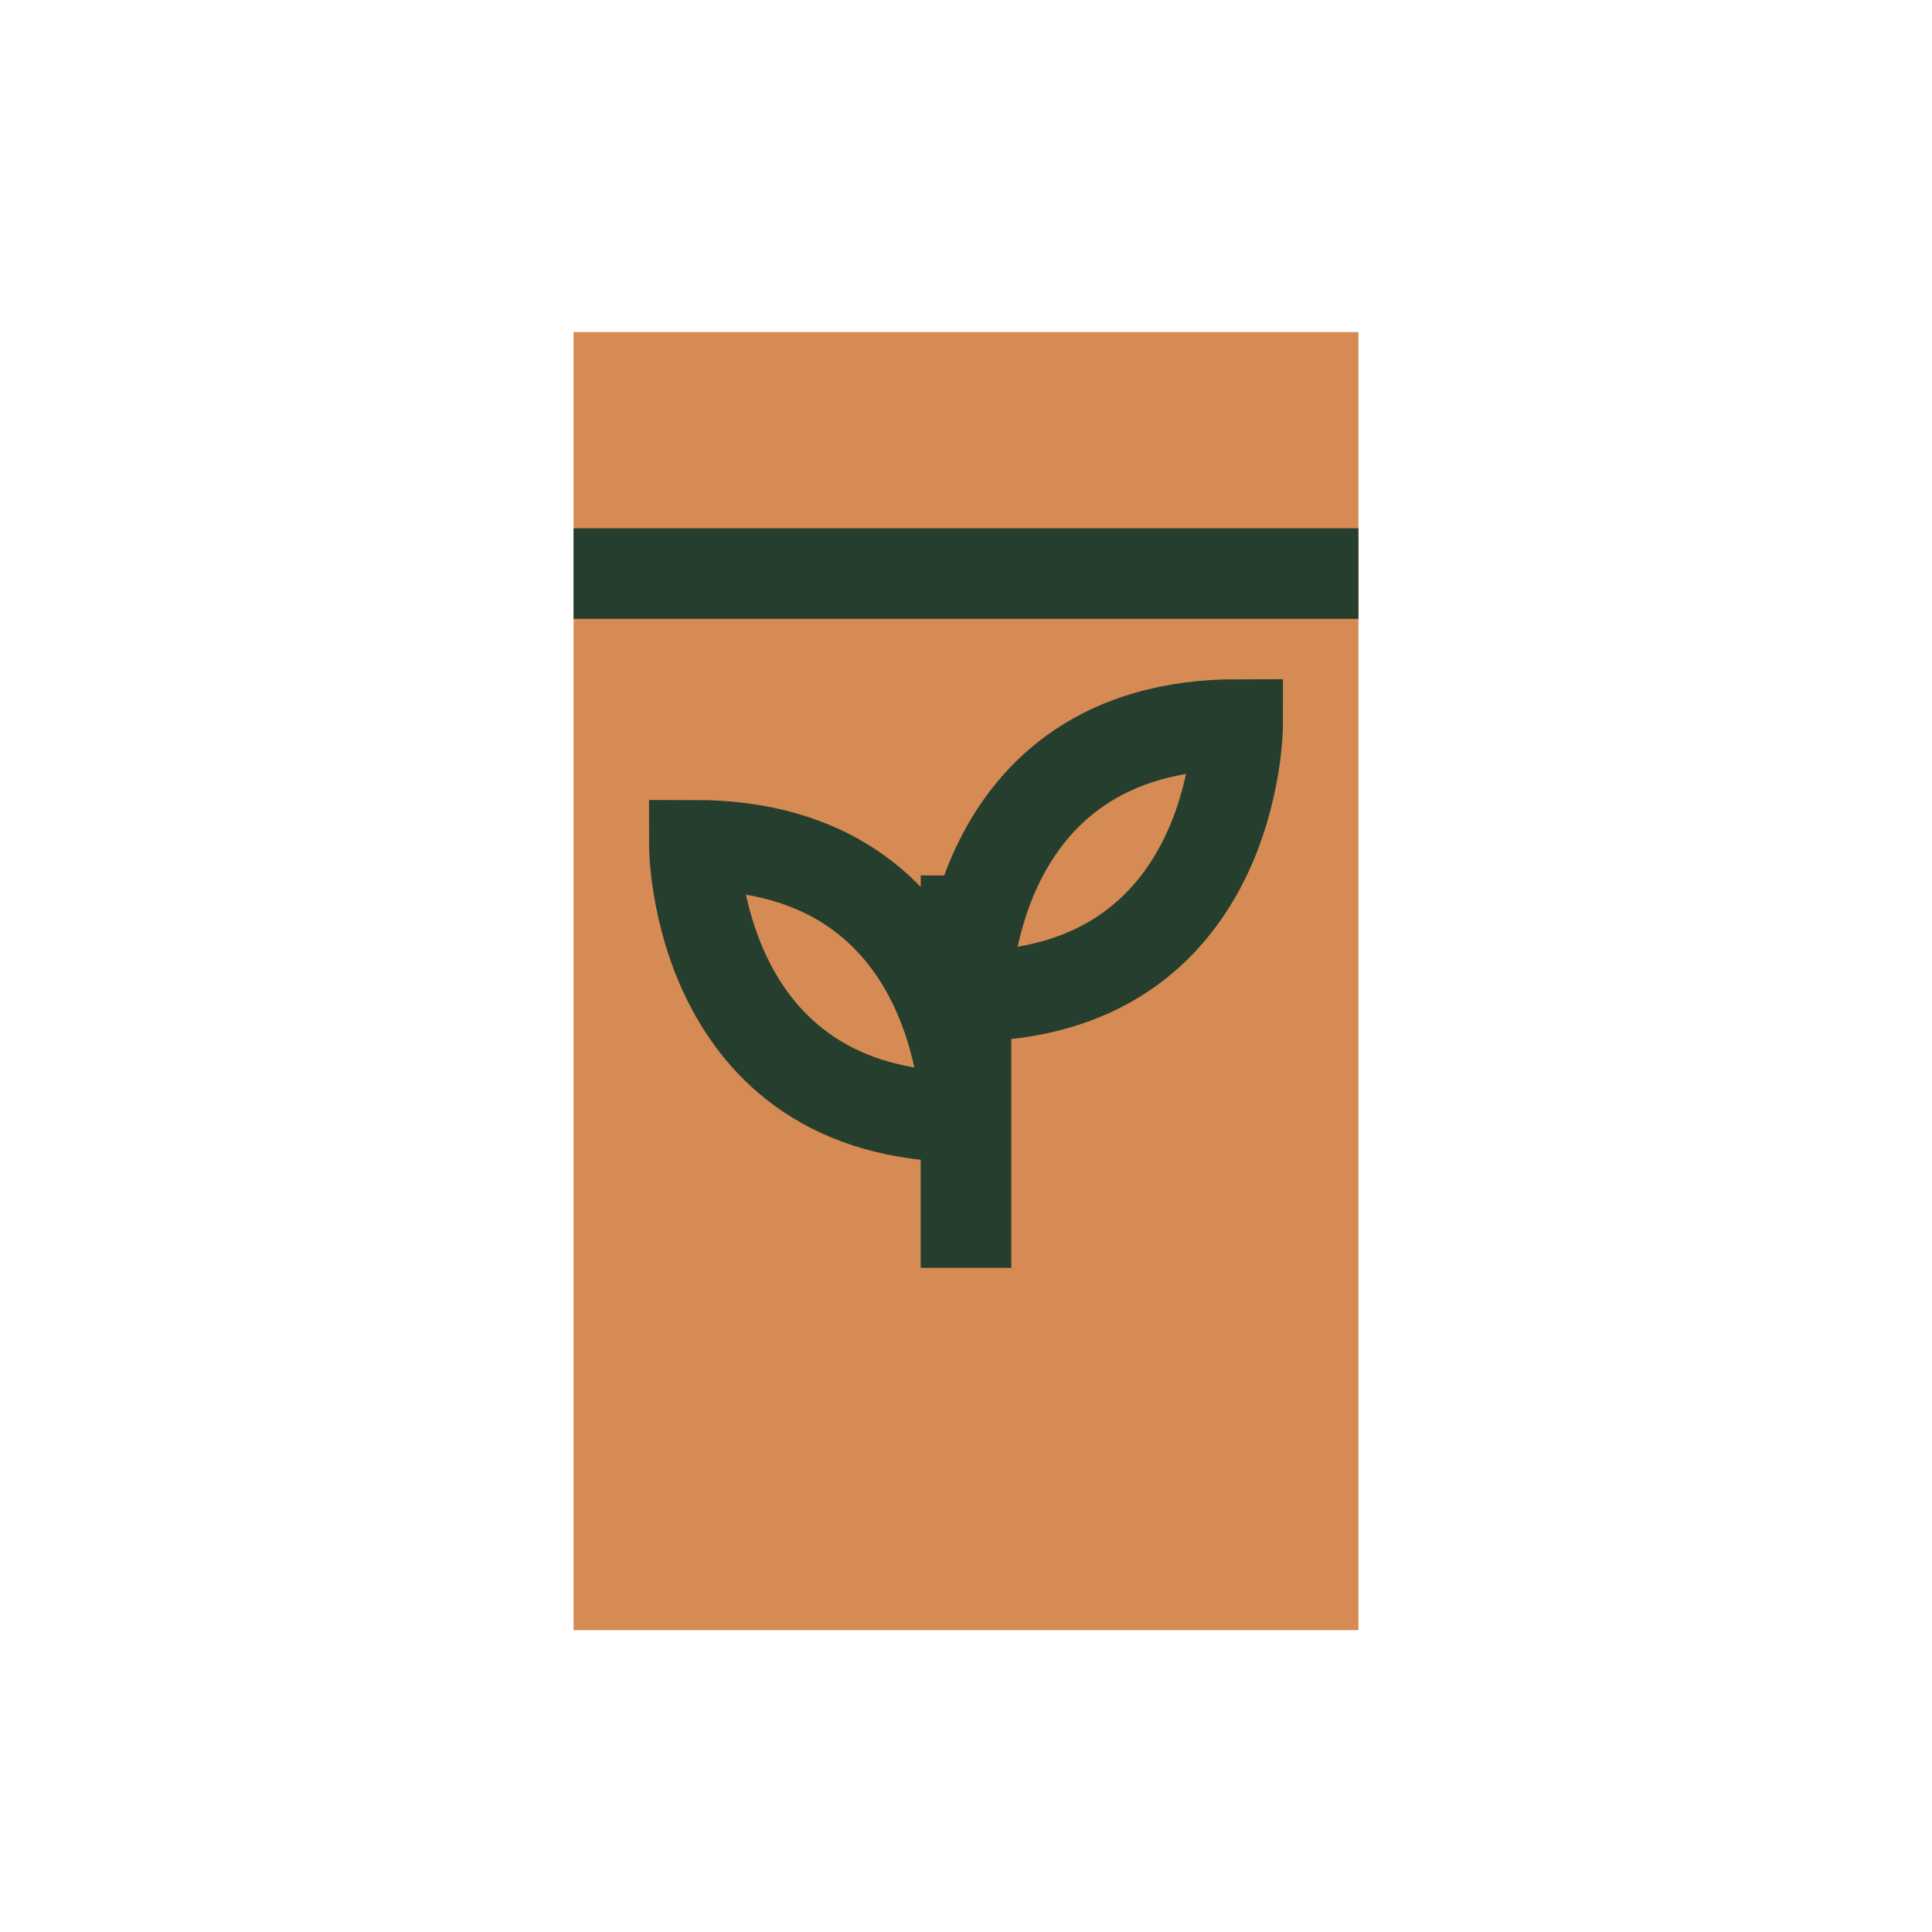
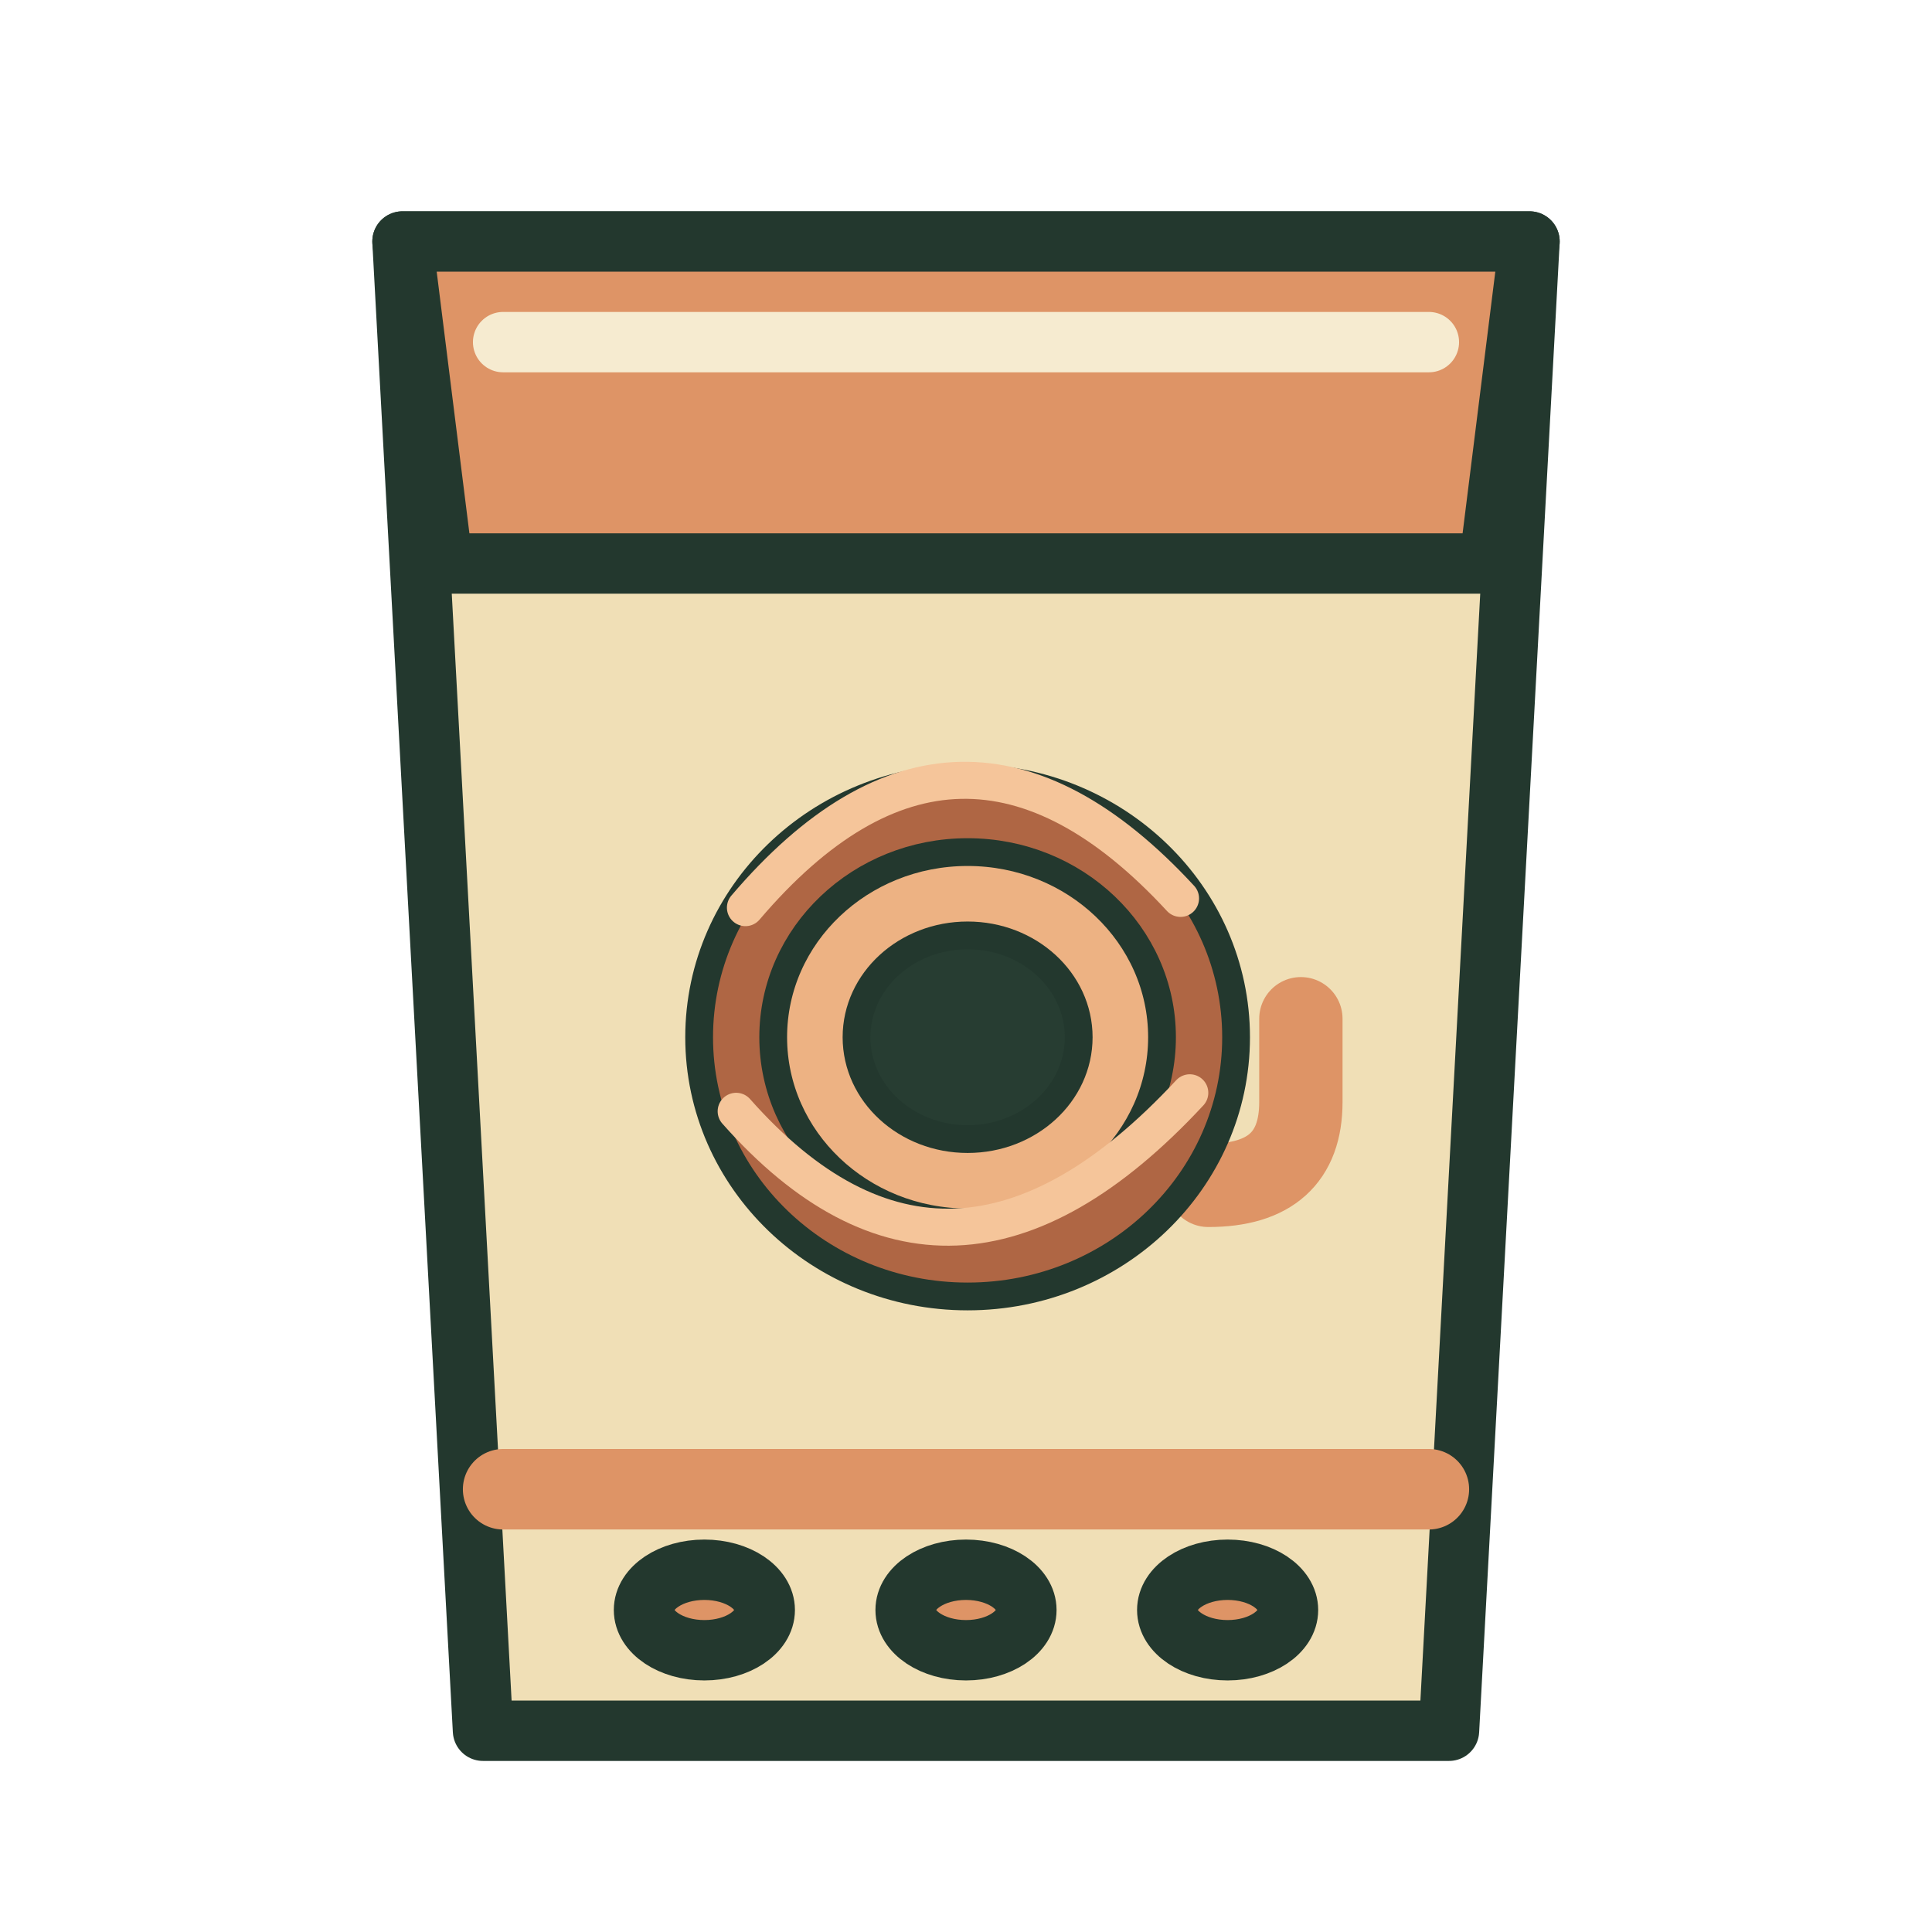
- <svg xmlns="http://www.w3.org/2000/svg" width="64" height="64" viewBox="0 0 64 64">
-   <path d="M19 11h26v43H19z" fill="#d58b53" />
-   <path d="M19 19h26M32 42V29m0 8c-9 0-9-9-9-9 9 0 9 9 9 9m0-4c9 0 9-9 9-9-9 0-9 9-9 9" fill="none" stroke="#263e2e" stroke-width="3" />
+ <svg xmlns="http://www.w3.org/2000/svg" width="96" height="96" viewBox="0 0 96 96">
+   <g stroke="#23382e" stroke-width="3" stroke-linejoin="round" stroke-linecap="round">
+     <path d="M20 12H76L72 86H24Z" fill="#f0dfb6" />
+     <path d="M20 12H76L74 28H22Z" fill="#de9466" />
+     <path d="M25 17H71" stroke="#f6ebd0" />
+     <g transform="translate(26 29) scale(.46)">
+       <path d="M74 65q10 0 10-9V47" fill="none" stroke="#de9466" stroke-width="9" />
+       <ellipse cx="48" cy="49" rx="29" ry="28" fill="#af6644" />
+       <ellipse cx="48" cy="49" rx="21" ry="20" fill="#edb283" />
+       <ellipse cx="48" cy="49" rx="12" ry="11" fill="#273d32" />
+       <path d="M24 35q23-27 47-1M23 57q23 26 49-2" fill="none" stroke="#f5c59a" stroke-width="4" />
+     </g>
+     <path d="M25 74H71" stroke="#de9466" stroke-width="4" />
+     <g fill="#de9466">
+       <ellipse cx="35" cy="80" rx="3" ry="2" />
+       <ellipse cx="48" cy="80" rx="3" ry="2" />
+       <ellipse cx="61" cy="80" rx="3" ry="2" />
+     </g>
+   </g>
</svg>
